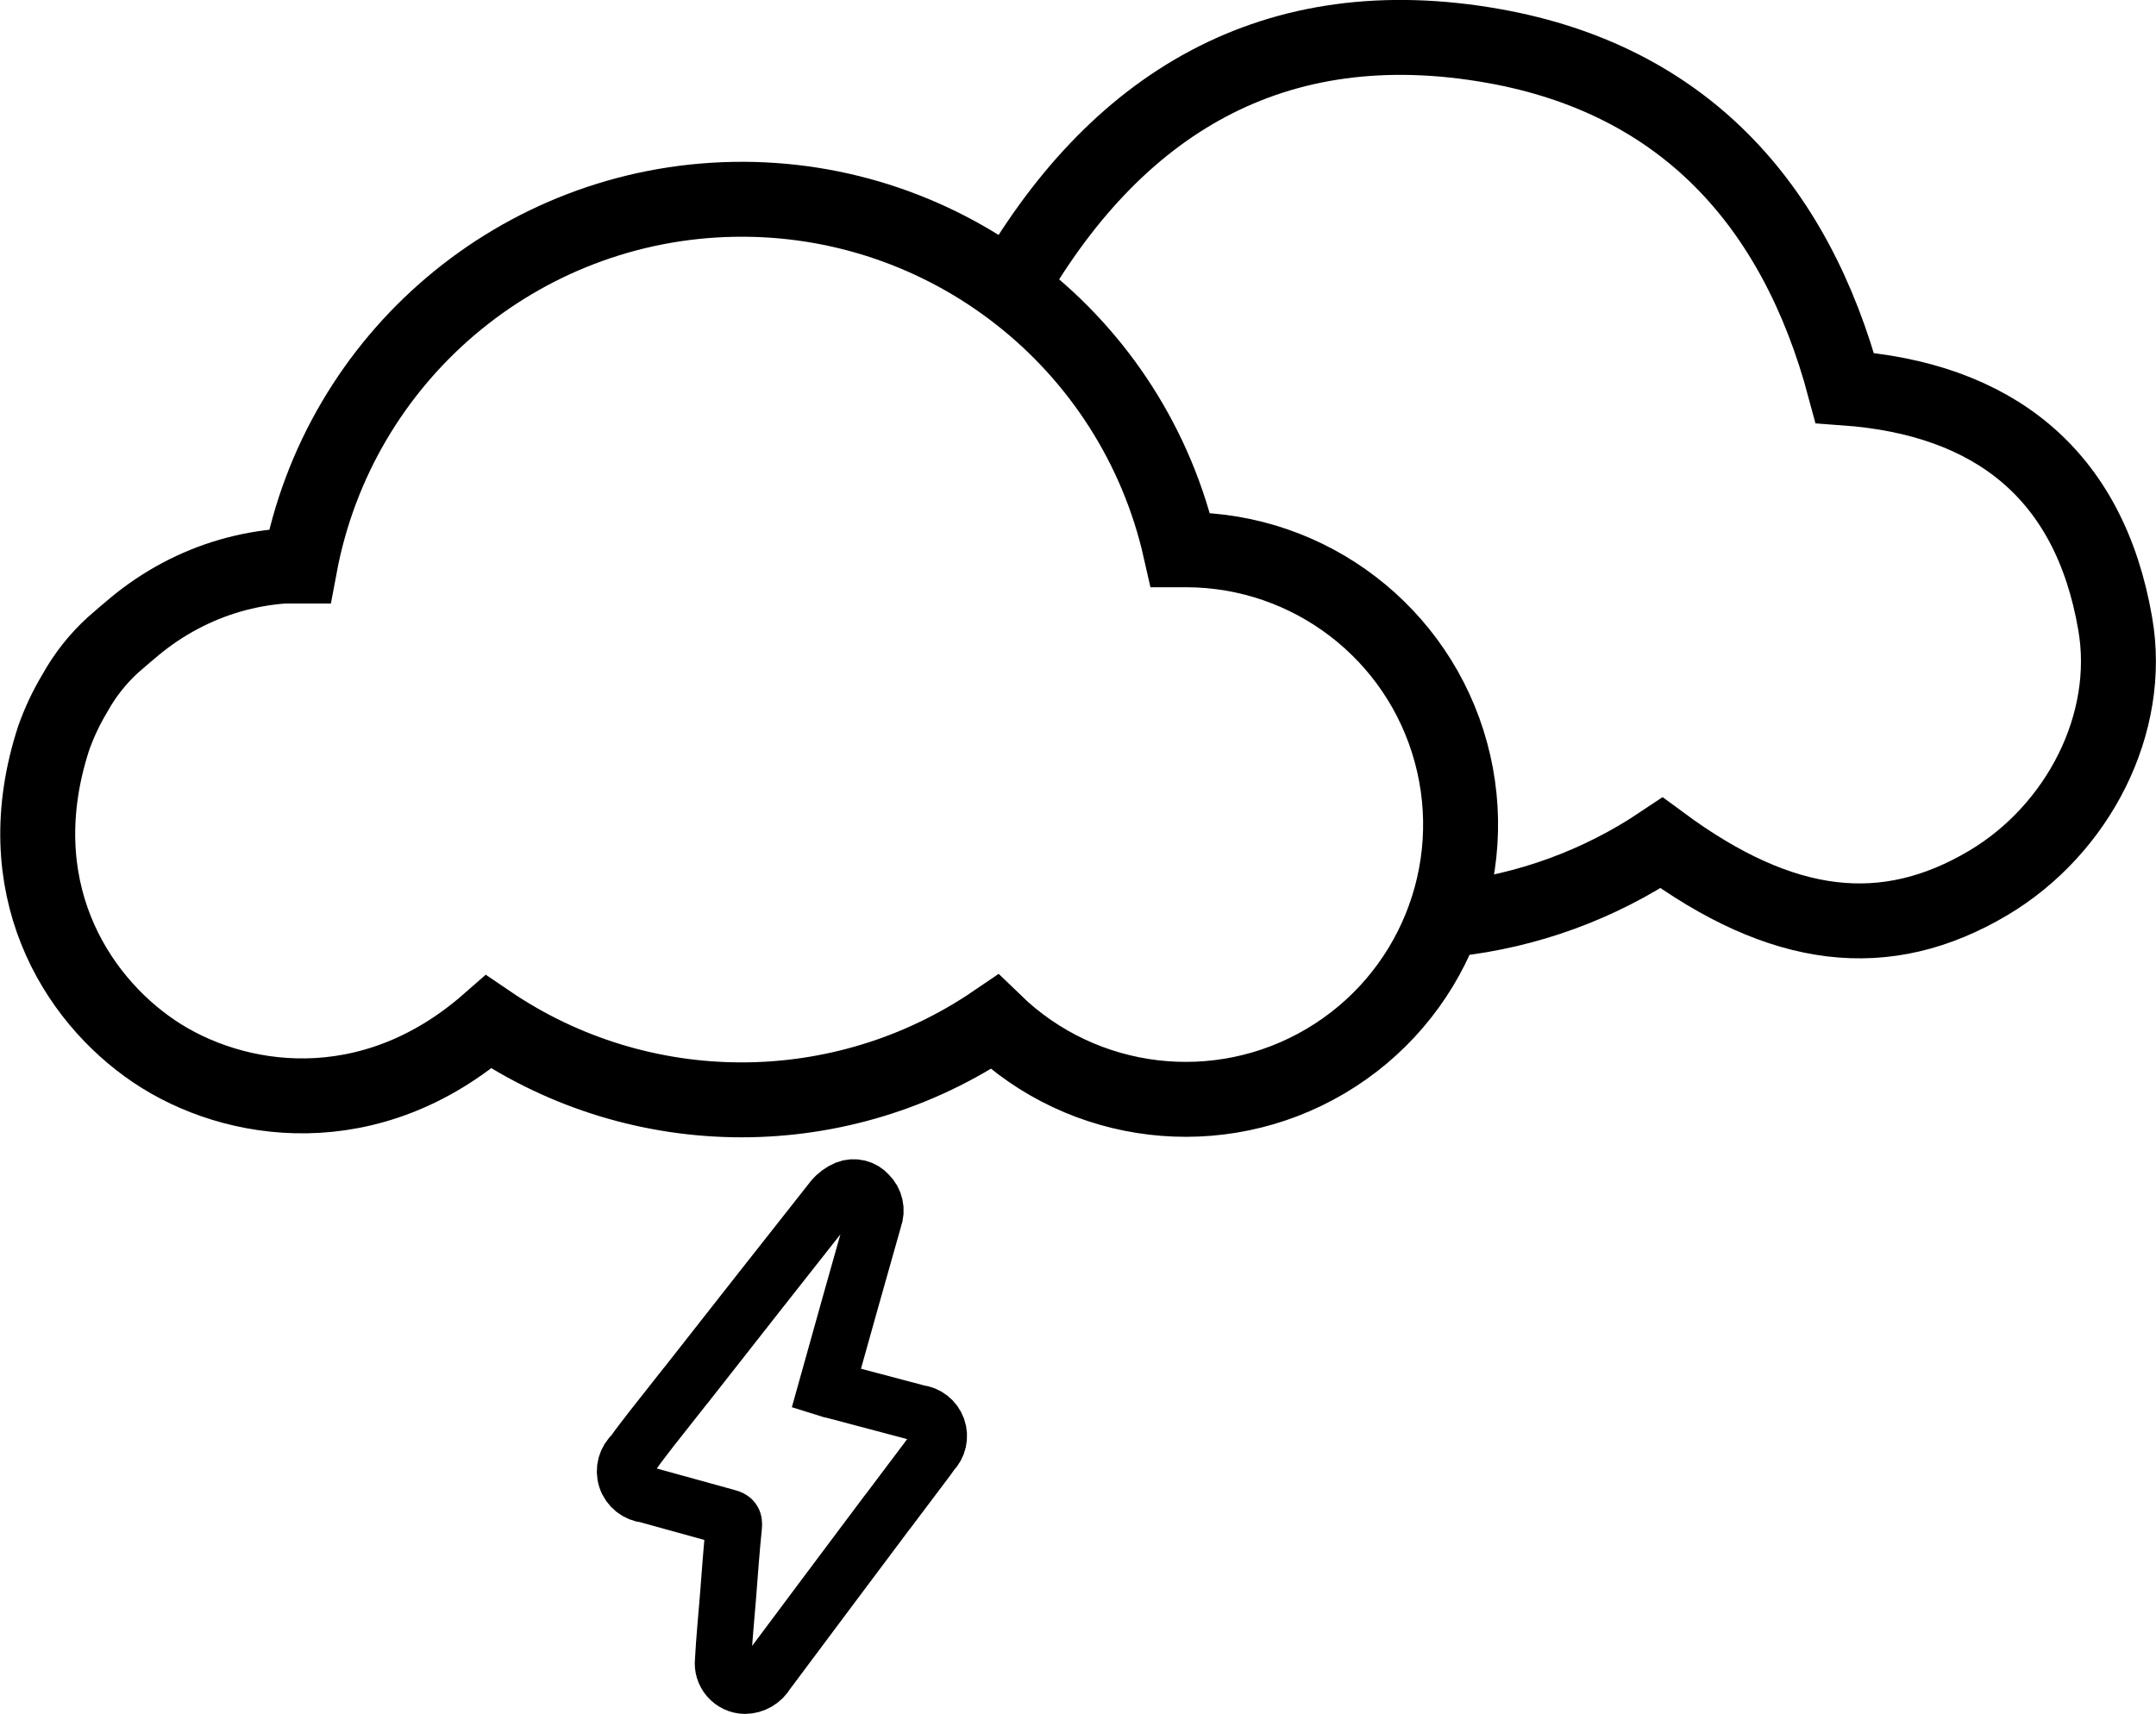
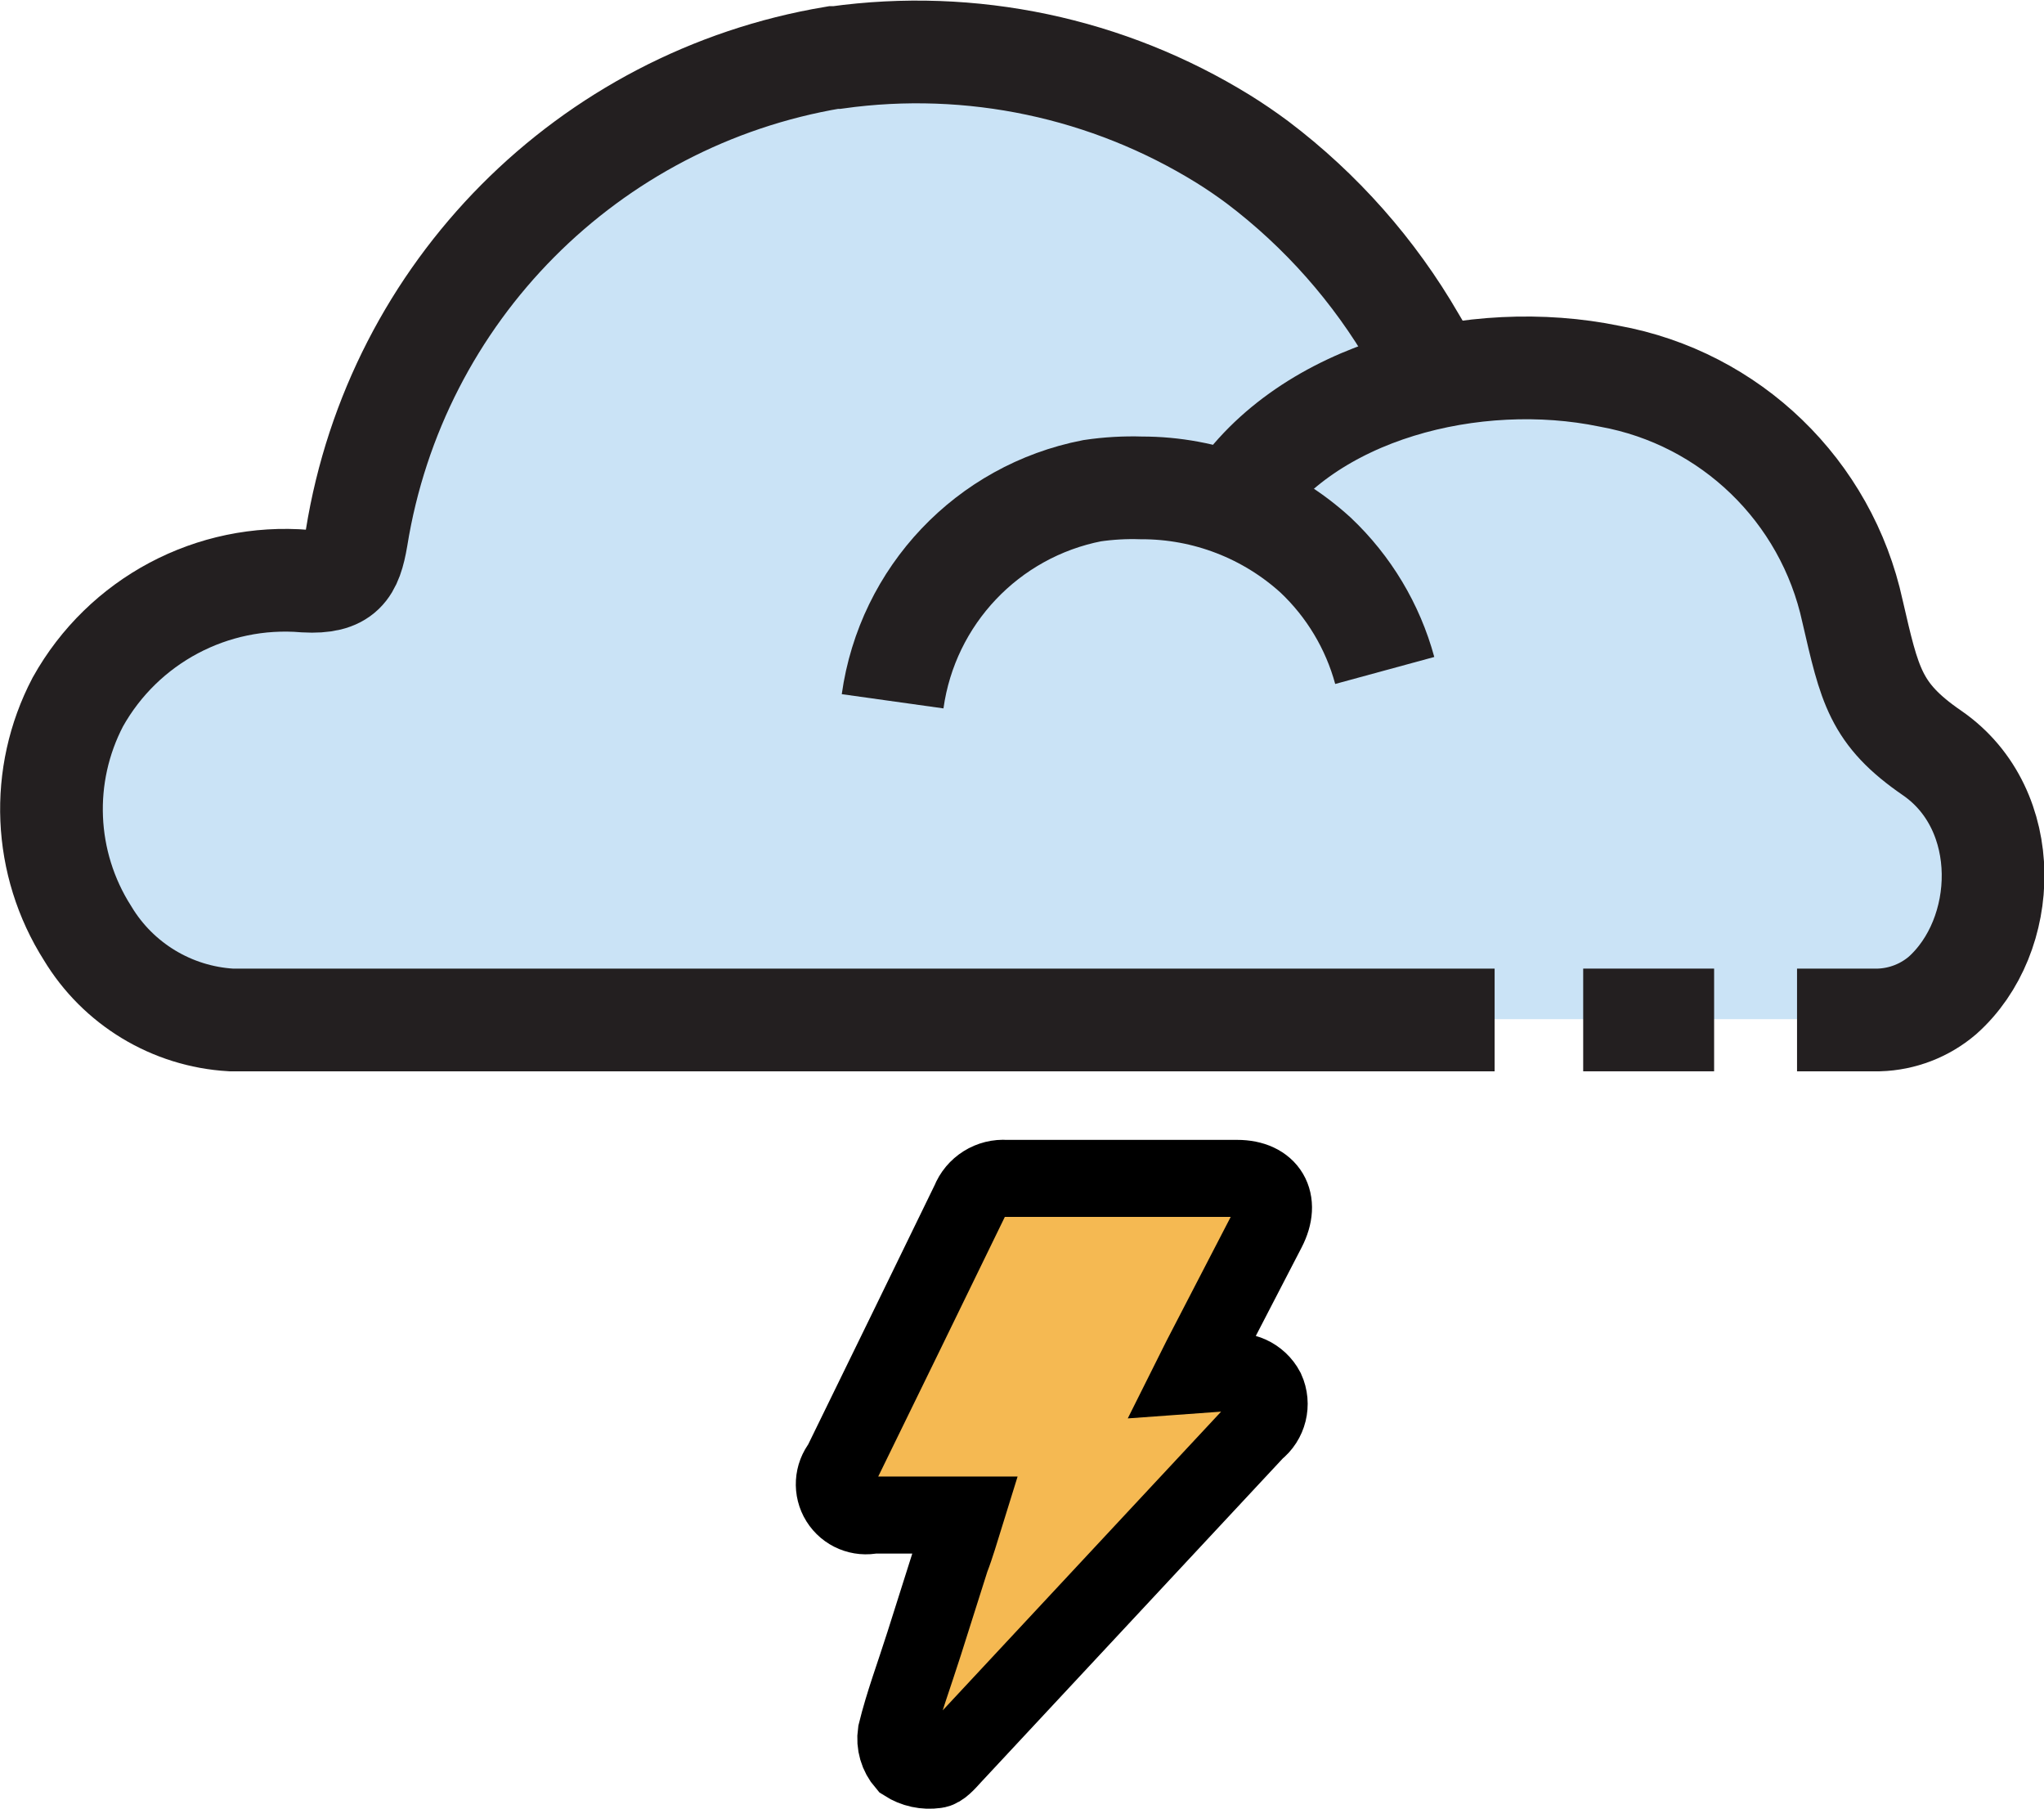
- <svg xmlns="http://www.w3.org/2000/svg" viewBox="0 0 115.07 91.48">
+ <svg xmlns="http://www.w3.org/2000/svg" viewBox="0 0 79.62 70.44">
  <defs>
-     <style>.cls-1,.cls-2{fill:none;stroke:#000;stroke-miterlimit:10;}.cls-1{stroke-width:4px;}.cls-2{stroke-width:3px;}</style>
+     <style>.cls-1{fill:#f5b952;}.cls-2{fill:#cae3f6;}.cls-3,.cls-4{fill:none;stroke-miterlimit:10;}.cls-3{stroke:#000;stroke-width:3px;}.cls-4{stroke:#231f20;stroke-width:4px;}</style>
  </defs>
  <g id="Layer_2" data-name="Layer 2">
    <g id="Layer_1-2" data-name="Layer 1">
-       <path class="cls-1" d="M76.77,49.53a1.32,1.32,0,0,1,.77-.46A24.92,24.92,0,0,0,88.68,45c6.44,4.75,11.95,5.4,17.45,2.13,4.78-2.85,7.7-8.5,6.76-13.85-1.38-8-6.52-12-14.43-12.57C95.82,10.83,89.79,4.26,79.75,2.46,68,.36,59.45,5.51,53.73,15.7" />
-       <path class="cls-1" d="M63.32,29.35H63a24,24,0,0,0-47,.87l-.87,0a13.89,13.89,0,0,0-5.53,1.6A14.38,14.38,0,0,0,7.2,33.43c-.4.33-.79.67-1.17,1A10.11,10.11,0,0,0,4,37a13.24,13.24,0,0,0-1.13,2.39C.28,47.32,4,53.28,8.23,56.13s11.5,4,17.85-1.57a24,24,0,0,0,27,0A14.67,14.67,0,1,0,63.32,29.35Z" />
-       <path class="cls-2" d="M49,75.43l-4.57-1.21c-.1,0-.2-.06-.33-.1q.66-2.37,1.32-4.71l1.23-4.35a1.22,1.22,0,0,0-.29-1.31,1.06,1.06,0,0,0-1.19-.29,1.93,1.93,0,0,0-.73.54c-2.61,3.3-5.21,6.62-7.81,9.93l-.06.07-1.79,2.27h0c-.32.42-.68.87-1,1.33a1.26,1.26,0,0,0,.72,2.2L38.84,81c.27.07.36.17.33.47-.13,1.27-.22,2.55-.32,3.83-.09,1.11-.2,2.23-.26,3.35A1.2,1.2,0,0,0,39.76,90a1.38,1.38,0,0,0,1.17-.68c2.12-2.85,4.25-5.68,6.38-8.53l.11-.14,2.07-2.75.26-.36A1.24,1.24,0,0,0,49,75.43Z" />
+       <path class="cls-1" d="M37.1,68.4C39,66.36,44.93,60,44.93,60h0l4-4.29a1.31,1.31,0,0,0,.39-1.58,1.34,1.34,0,0,0-1.49-.68l-1.38.1.33-.66,2.59-5c.58-1.12.06-2-1.18-2-3,0-6,0-9,0a1.41,1.41,0,0,0-1.42.89c-1.66,3.42-3.33,6.83-5,10.25A1.23,1.23,0,0,0,34,59h3.6c-.19.61-.35,1.18-.56,1.72L36,64c-.39,1.23-.81,2.34-1.09,3.49a1.46,1.46,0,0,0,.34,1.17,1.76,1.76,0,0,0,1.2.26C36.65,68.91,36.9,68.62,37.1,68.4Z" />
+       <path class="cls-2" d="M57.8,39.69H9.08a6.88,6.88,0,0,1-5.53-3.4A9,9,0,0,1,11.94,22.5c1.46.08,1.77-.47,2-1.7A22.53,22.53,0,0,1,32.31,2h.11A22.13,22.13,0,0,1,47.34,5.23c.44.27.87.57,1.31.89a23.3,23.3,0,0,1,6,7l.71,1.21" />
+       <path class="cls-2" d="M34.58,27.22A9.74,9.74,0,0,1,42.27,19a10.64,10.64,0,0,1,1.9-.14,9.81,9.81,0,0,1,6.72,2.64A9.54,9.54,0,0,1,53.56,26" />
+       <path class="cls-2" d="M47.74,19.45c2.82-4.41,9.3-6,14.48-4.95a11.82,11.82,0,0,1,9.38,9.19c.66,2.9.87,4,3.08,5.56,3.14,2.21,2.92,7.15.38,9.49a4,4,0,0,1-2.44.95H55.77" />
+       <line class="cls-2" x1="61.21" y1="39.69" x2="66.26" y2="39.69" />
+       <path class="cls-3" d="M37.1,68.4C39,66.36,44.93,60,44.93,60h0l4-4.29a1.31,1.31,0,0,0,.39-1.58,1.34,1.34,0,0,0-1.49-.68l-1.38.1.33-.66,2.59-5c.58-1.12.06-2-1.18-2-3,0-6,0-9,0a1.41,1.41,0,0,0-1.42.89c-1.66,3.42-3.33,6.83-5,10.25A1.23,1.23,0,0,0,34,59h3.6c-.19.61-.35,1.18-.56,1.72L36,64c-.39,1.23-.81,2.34-1.09,3.49a1.46,1.46,0,0,0,.34,1.17,1.76,1.76,0,0,0,1.2.26C36.65,68.91,36.9,68.62,37.1,68.4Z" />
+       <path class="cls-4" d="M58.22,39.72H9a7,7,0,0,1-5.59-3.38,9,9,0,0,1-.38-9,9.25,9.25,0,0,1,8.86-4.71c1.48.08,1.79-.46,2-1.69A22.6,22.6,0,0,1,32.47,2.24h.12A22.69,22.69,0,0,1,47.66,5.42q.66.41,1.32.9a23.26,23.26,0,0,1,6.11,6.91l.71,1.2" />
+       <path class="cls-4" d="M34.77,27.31a9.73,9.73,0,0,1,7.77-8.2A10.79,10.79,0,0,1,44.46,19a10.05,10.05,0,0,1,6.79,2.62,9.68,9.68,0,0,1,2.69,4.49" />
+       <path class="cls-4" d="M48.06,19.57c2.85-4.38,9.4-6,14.63-4.92a11.85,11.85,0,0,1,9.47,9.15c.67,2.89.88,4,3.11,5.53,3.18,2.2,3,7.12.39,9.44a4,4,0,0,1-2.47.95H70" />
+       <line class="cls-4" x1="61.67" y1="39.72" x2="66.77" y2="39.72" />
    </g>
  </g>
</svg>
